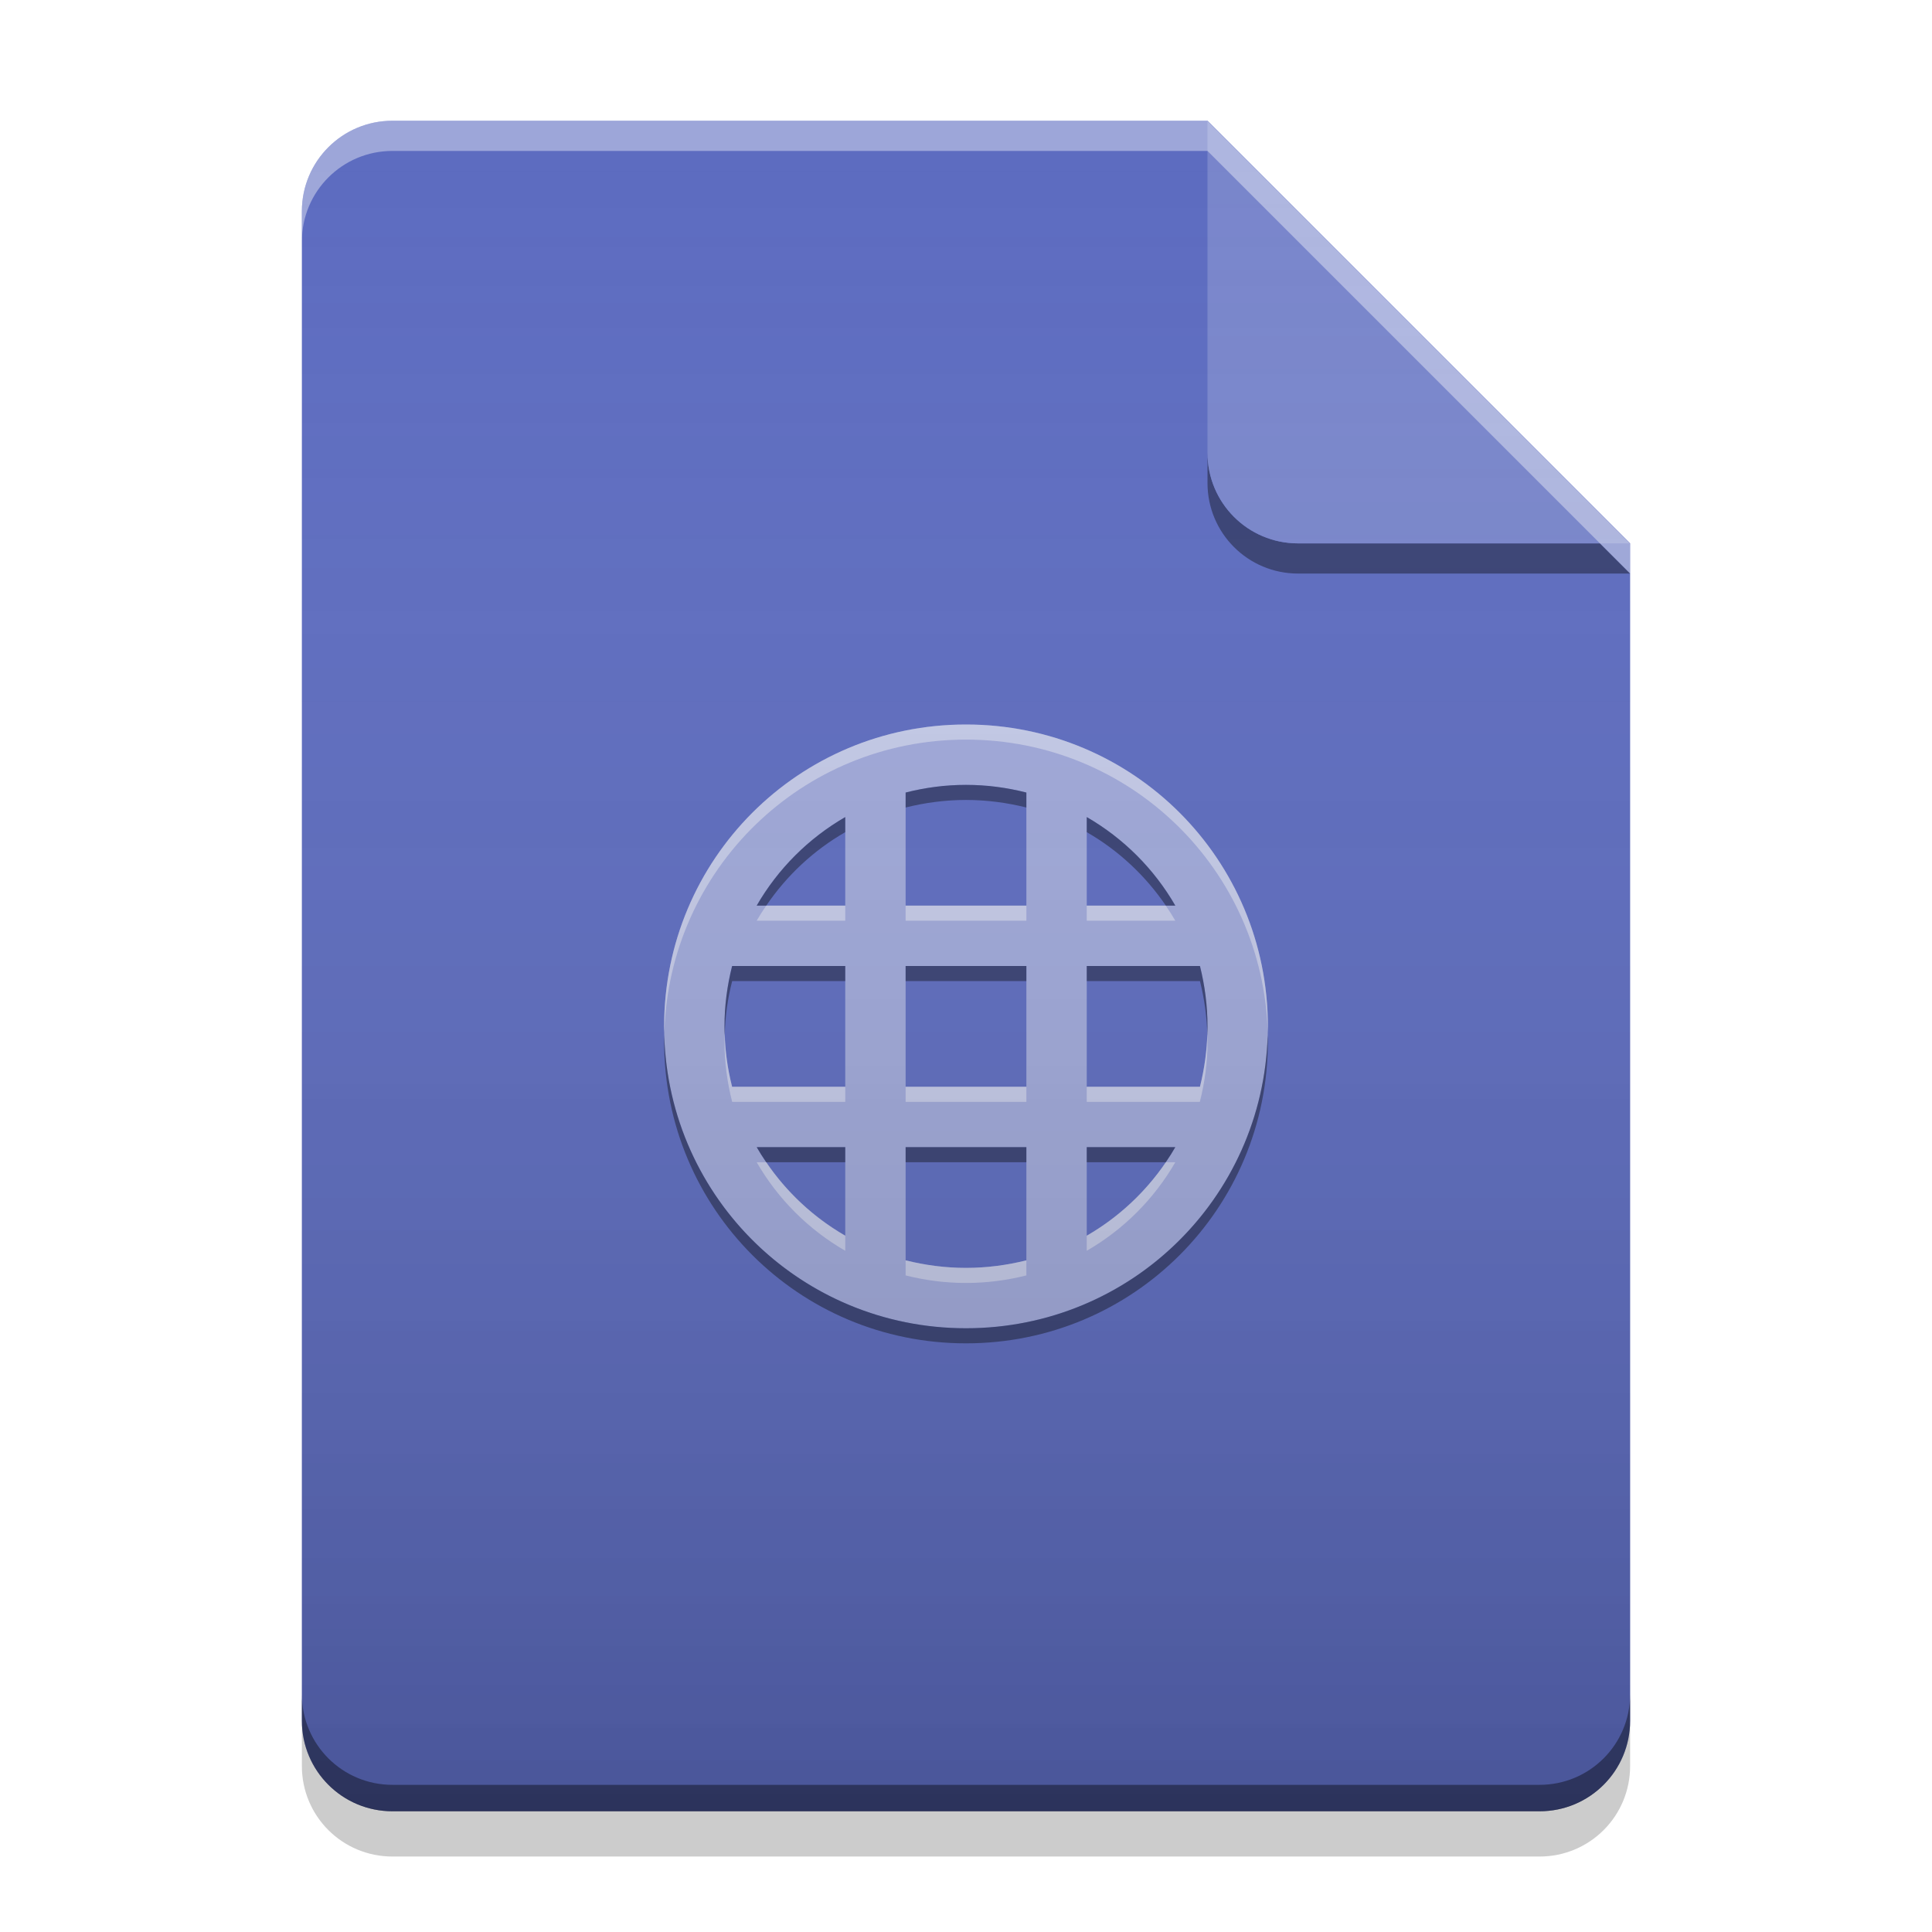
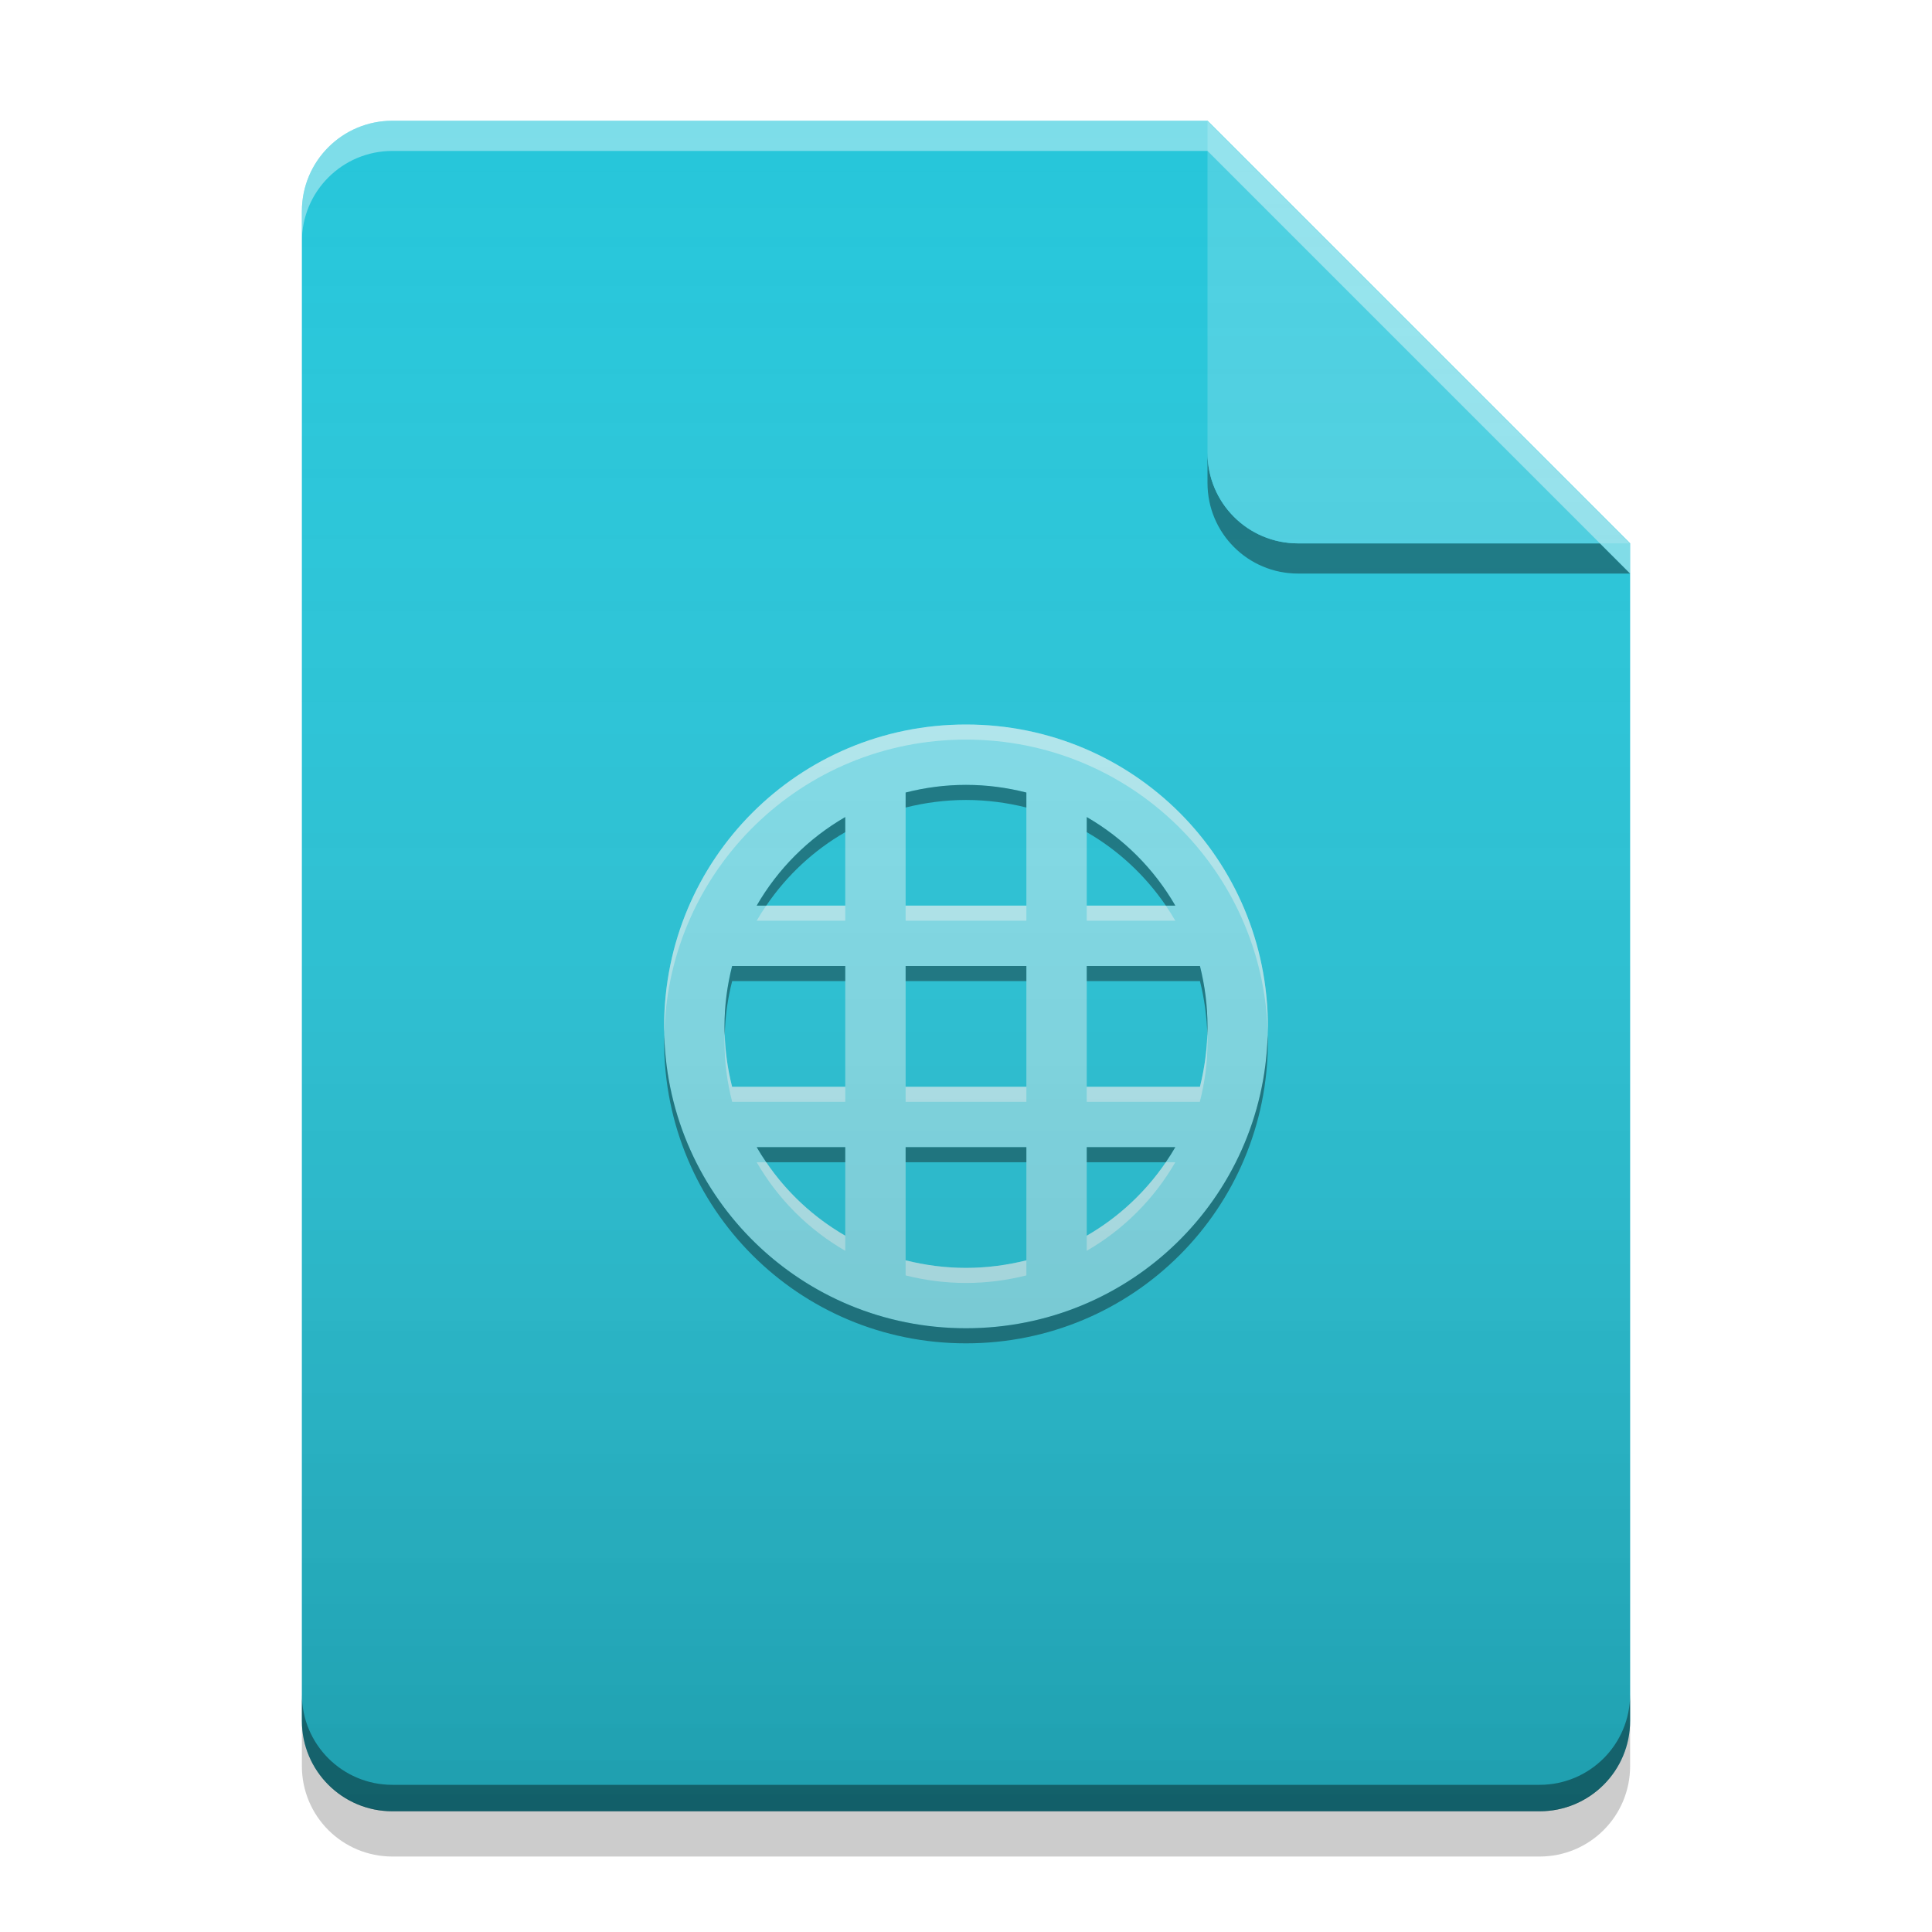
<svg xmlns="http://www.w3.org/2000/svg" width="64" height="64" viewBox="0 0 64 64" version="1.1">
  <defs>
    <linearGradient id="linear0" gradientUnits="userSpaceOnUse" x1="32" y1="60" x2="32" y2="4" gradientTransform="matrix(1,0,0,1,-0.00000272126,0)">
      <stop offset="0" style="stop-color:rgb(0%,0%,0%);stop-opacity:0.2;" />
      <stop offset="1" style="stop-color:rgb(100%,100%,100%);stop-opacity:0;" />
    </linearGradient>
  </defs>
  <g id="surface1">
-     <path style=" stroke:none;fill-rule:nonzero;fill:rgb(36.078%,41.961%,75.294%);fill-opacity:1;" d="M 40 4 L 13 4 C 11.34 4 10 5.34 10 7 L 10 57 C 10 58.66 11.34 60 13 60 L 51 60 C 52.66 60 54 58.66 54 57 L 54 18 Z M 40 4 " />
+     <path style=" stroke:none;fill-rule:nonzero;fill:rgb(14.902%,77.647%,85.49%);fill-opacity:1;" d="M 40 4 L 13 4 C 11.34 4 10 5.34 10 7 L 10 57 C 10 58.66 11.34 60 13 60 L 51 60 C 52.66 60 54 58.66 54 57 L 54 18 Z M 40 4 " />
    <path style=" stroke:none;fill-rule:nonzero;fill:rgb(0%,0%,0%);fill-opacity:0.4;" d="M 40 15 L 40 16 C 40 17.66 41.34 19 43 19 L 54 19 L 53 18 L 43 18 C 41.34 18 40 16.66 40 15 Z M 40 15 " />
-     <path style=" stroke:none;fill-rule:nonzero;fill:rgb(47.451%,52.549%,79.608%);fill-opacity:0.996;" d="M 54 18 L 40 4 L 40 15 C 40 16.66 41.34 18 43 18 Z M 54 18 " />
+     <path style=" stroke:none;fill-rule:nonzero;fill:rgb(30.196%,81.569%,88.235%);fill-opacity:0.996;" d="M 54 18 L 40 4 L 40 15 C 40 16.66 41.34 18 43 18 Z M 54 18 " />
    <path style=" stroke:none;fill-rule:nonzero;fill:rgb(100%,100%,100%);fill-opacity:0.4;" d="M 13 4 C 11.34 4 10 5.34 10 7 L 10 8 C 10 6.34 11.34 5 13 5 L 40 5 L 54 19 L 54 18 L 40 4 Z M 13 4 " />
    <path style=" stroke:none;fill-rule:nonzero;fill:rgb(0%,0%,0%);fill-opacity:0.2;" d="M 10 56.984 L 10 58.5 C 10 60.164 11.34 61.5 13 61.5 L 51 61.5 C 52.66 61.5 54 60.164 54 58.5 L 54 56.984 C 54 58.648 52.66 59.984 51 59.984 L 13 59.984 C 11.34 59.984 10 58.648 10 56.984 Z M 10 56.984 " />
    <path style=" stroke:none;fill-rule:nonzero;fill:rgb(0%,0%,0%);fill-opacity:0.4;" d="M 10 56.125 L 10 57 C 10 58.66 11.34 60 13 60 L 51 60 C 52.66 60 54 58.66 54 57 L 54 56.125 C 54 57.785 52.66 59.125 51 59.125 L 13 59.125 C 11.34 59.125 10 57.785 10 56.125 Z M 10 56.125 " />
-     <path style=" stroke:none;fill-rule:nonzero;fill:rgb(62.353%,65.882%,85.49%);fill-opacity:1;" d="M 32 24 C 26.461 24 22 28.461 22 34 C 22 39.539 26.461 44 32 44 C 37.539 44 42 39.539 42 34 C 42 28.461 37.539 24 32 24 Z M 32 26 C 32.691 26 33.359 26.09 34 26.254 L 34 30 L 30 30 L 30 26.254 C 30.641 26.09 31.309 26 32 26 Z M 28 27.066 L 28 30 L 25.066 30 C 25.77 28.781 26.781 27.77 28 27.066 Z M 36 27.066 C 37.219 27.77 38.23 28.781 38.934 30 L 36 30 Z M 24.25 32 L 28 32 L 28 36 L 24.25 36 C 24.09 35.359 24 34.691 24 34 C 24 33.309 24.09 32.641 24.25 32 Z M 30 32 L 34 32 L 34 36 L 30 36 Z M 36 32 L 39.75 32 C 39.91 32.641 40 33.309 40 34 C 40 34.691 39.91 35.359 39.75 36 L 36 36 Z M 25.066 38 L 28 38 L 28 40.934 C 26.781 40.23 25.77 39.219 25.066 38 Z M 30 38 L 34 38 L 34 41.75 C 33.359 41.91 32.691 42 32 42 C 31.309 42 30.641 41.91 30 41.75 Z M 36 38 L 38.934 38 C 38.23 39.219 37.219 40.23 36 40.934 Z M 36 38 " />
+     <path style=" stroke:none;fill-rule:nonzero;fill:rgb(50.196%,87.059%,91.765%);fill-opacity:1;" d="M 32 24 C 26.461 24 22 28.461 22 34 C 22 39.539 26.461 44 32 44 C 37.539 44 42 39.539 42 34 C 42 28.461 37.539 24 32 24 Z M 32 26 C 32.691 26 33.359 26.09 34 26.254 L 34 30 L 30 30 L 30 26.254 C 30.641 26.09 31.309 26 32 26 Z M 28 27.066 L 28 30 L 25.066 30 C 25.77 28.781 26.781 27.77 28 27.066 Z M 36 27.066 C 37.219 27.77 38.23 28.781 38.934 30 L 36 30 Z M 24.25 32 L 28 32 L 28 36 L 24.25 36 C 24.09 35.359 24 34.691 24 34 C 24 33.309 24.09 32.641 24.25 32 Z M 30 32 L 34 32 L 34 36 L 30 36 Z M 36 32 L 39.75 32 C 39.91 32.641 40 33.309 40 34 C 40 34.691 39.91 35.359 39.75 36 L 36 36 Z M 25.066 38 L 28 38 L 28 40.934 C 26.781 40.23 25.77 39.219 25.066 38 Z M 30 38 L 34 38 L 34 41.75 C 33.359 41.91 32.691 42 32 42 C 31.309 42 30.641 41.91 30 41.75 Z M 36 38 L 38.934 38 C 38.23 39.219 37.219 40.23 36 40.934 Z M 36 38 " />
    <path style=" stroke:none;fill-rule:nonzero;fill:rgb(99.608%,99.608%,99.608%);fill-opacity:0.4;" d="M 32 24 C 26.461 24 22 28.461 22 34 C 22 34.066 22.004 34.133 22.008 34.199 C 22.164 28.801 26.559 24.5 32 24.5 C 37.441 24.5 41.836 28.801 41.996 34.199 C 41.996 34.133 42 34.066 42 34 C 42 28.461 37.539 24 32 24 Z M 25.383 30 C 25.27 30.164 25.164 30.328 25.066 30.5 L 28 30.5 L 28 30 Z M 30 30 L 30 30.5 L 34 30.5 L 34 30 Z M 36 30 L 36 30.5 L 38.934 30.5 C 38.836 30.328 38.73 30.164 38.617 30 Z M 24.008 34.199 C 24.004 34.297 24 34.398 24 34.5 C 24 35.191 24.09 35.859 24.254 36.5 L 28 36.5 L 28 36 L 24.254 36 C 24.105 35.422 24.02 34.816 24.008 34.199 Z M 39.996 34.199 C 39.98 34.816 39.895 35.422 39.75 36 L 36 36 L 36 36.5 L 39.746 36.5 C 39.91 35.859 40 35.191 40 34.5 C 40 34.398 39.996 34.297 39.992 34.199 Z M 30 36 L 30 36.5 L 34 36.5 L 34 36 Z M 25.066 38.5 C 25.77 39.719 26.781 40.73 28 41.434 L 28 40.934 C 26.953 40.332 26.059 39.496 25.383 38.5 Z M 38.621 38.5 C 37.941 39.496 37.047 40.332 36 40.934 L 36 41.434 C 37.219 40.73 38.23 39.719 38.934 38.5 Z M 30 41.75 L 30 42.25 C 30.641 42.41 31.309 42.5 32 42.5 C 32.691 42.5 33.359 42.41 34 42.25 L 34 41.75 C 33.359 41.91 32.691 42 32 42 C 31.309 42 30.641 41.91 30 41.75 Z M 30 41.75 " />
    <path style=" stroke:none;fill-rule:nonzero;fill:rgb(0.392%,0.392%,0.392%);fill-opacity:0.4;" d="M 32 44.5 C 26.461 44.5 22 40.039 22 34.5 C 22 34.434 22.004 34.367 22.004 34.301 C 22.164 39.699 26.559 44 32 44 C 37.441 44 41.836 39.699 41.992 34.301 C 41.996 34.367 42 34.434 42 34.5 C 42 40.039 37.539 44.5 32 44.5 Z M 25.383 38.5 C 25.27 38.336 25.164 38.172 25.066 38 L 28 38 L 28 38.5 Z M 30 38.5 L 30 38 L 34 38 L 34 38.5 Z M 36 38.5 L 36 38 L 38.934 38 C 38.836 38.172 38.73 38.336 38.617 38.5 Z M 24.008 34.301 C 24.004 34.203 24 34.102 24 34 C 24 33.309 24.09 32.641 24.254 32 L 28 32 L 28 32.5 L 24.254 32.5 C 24.105 33.078 24.02 33.684 24.008 34.301 Z M 39.996 34.301 C 39.98 33.684 39.895 33.078 39.75 32.5 L 36 32.5 L 36 32 L 39.75 32 C 39.91 32.641 40 33.309 40 34 C 40 34.102 39.996 34.203 39.996 34.301 Z M 30 32.5 L 30 32 L 34 32 L 34 32.5 Z M 25.066 30 C 25.77 28.781 26.781 27.77 28 27.066 L 28 27.566 C 26.953 28.168 26.059 29.004 25.383 30 Z M 38.621 30 C 37.941 29.004 37.047 28.168 36 27.566 L 36 27.066 C 37.219 27.77 38.23 28.781 38.934 30 Z M 30 26.75 L 30 26.254 C 30.641 26.09 31.309 26 32 26 C 32.691 26 33.359 26.09 34 26.254 L 34 26.75 C 33.359 26.59 32.691 26.5 32 26.5 C 31.309 26.5 30.641 26.59 30 26.75 Z M 30 26.75 " />
    <path style=" stroke:none;fill-rule:nonzero;fill:url(#linear0);" d="M 40 4 L 13 4 C 11.34 4 10 5.34 10 7 L 10 57 C 10 58.66 11.34 60 13 60 L 51 60 C 52.66 60 54 58.66 54 57 L 54 18 Z M 40 4 " />
  </g>
</svg>
